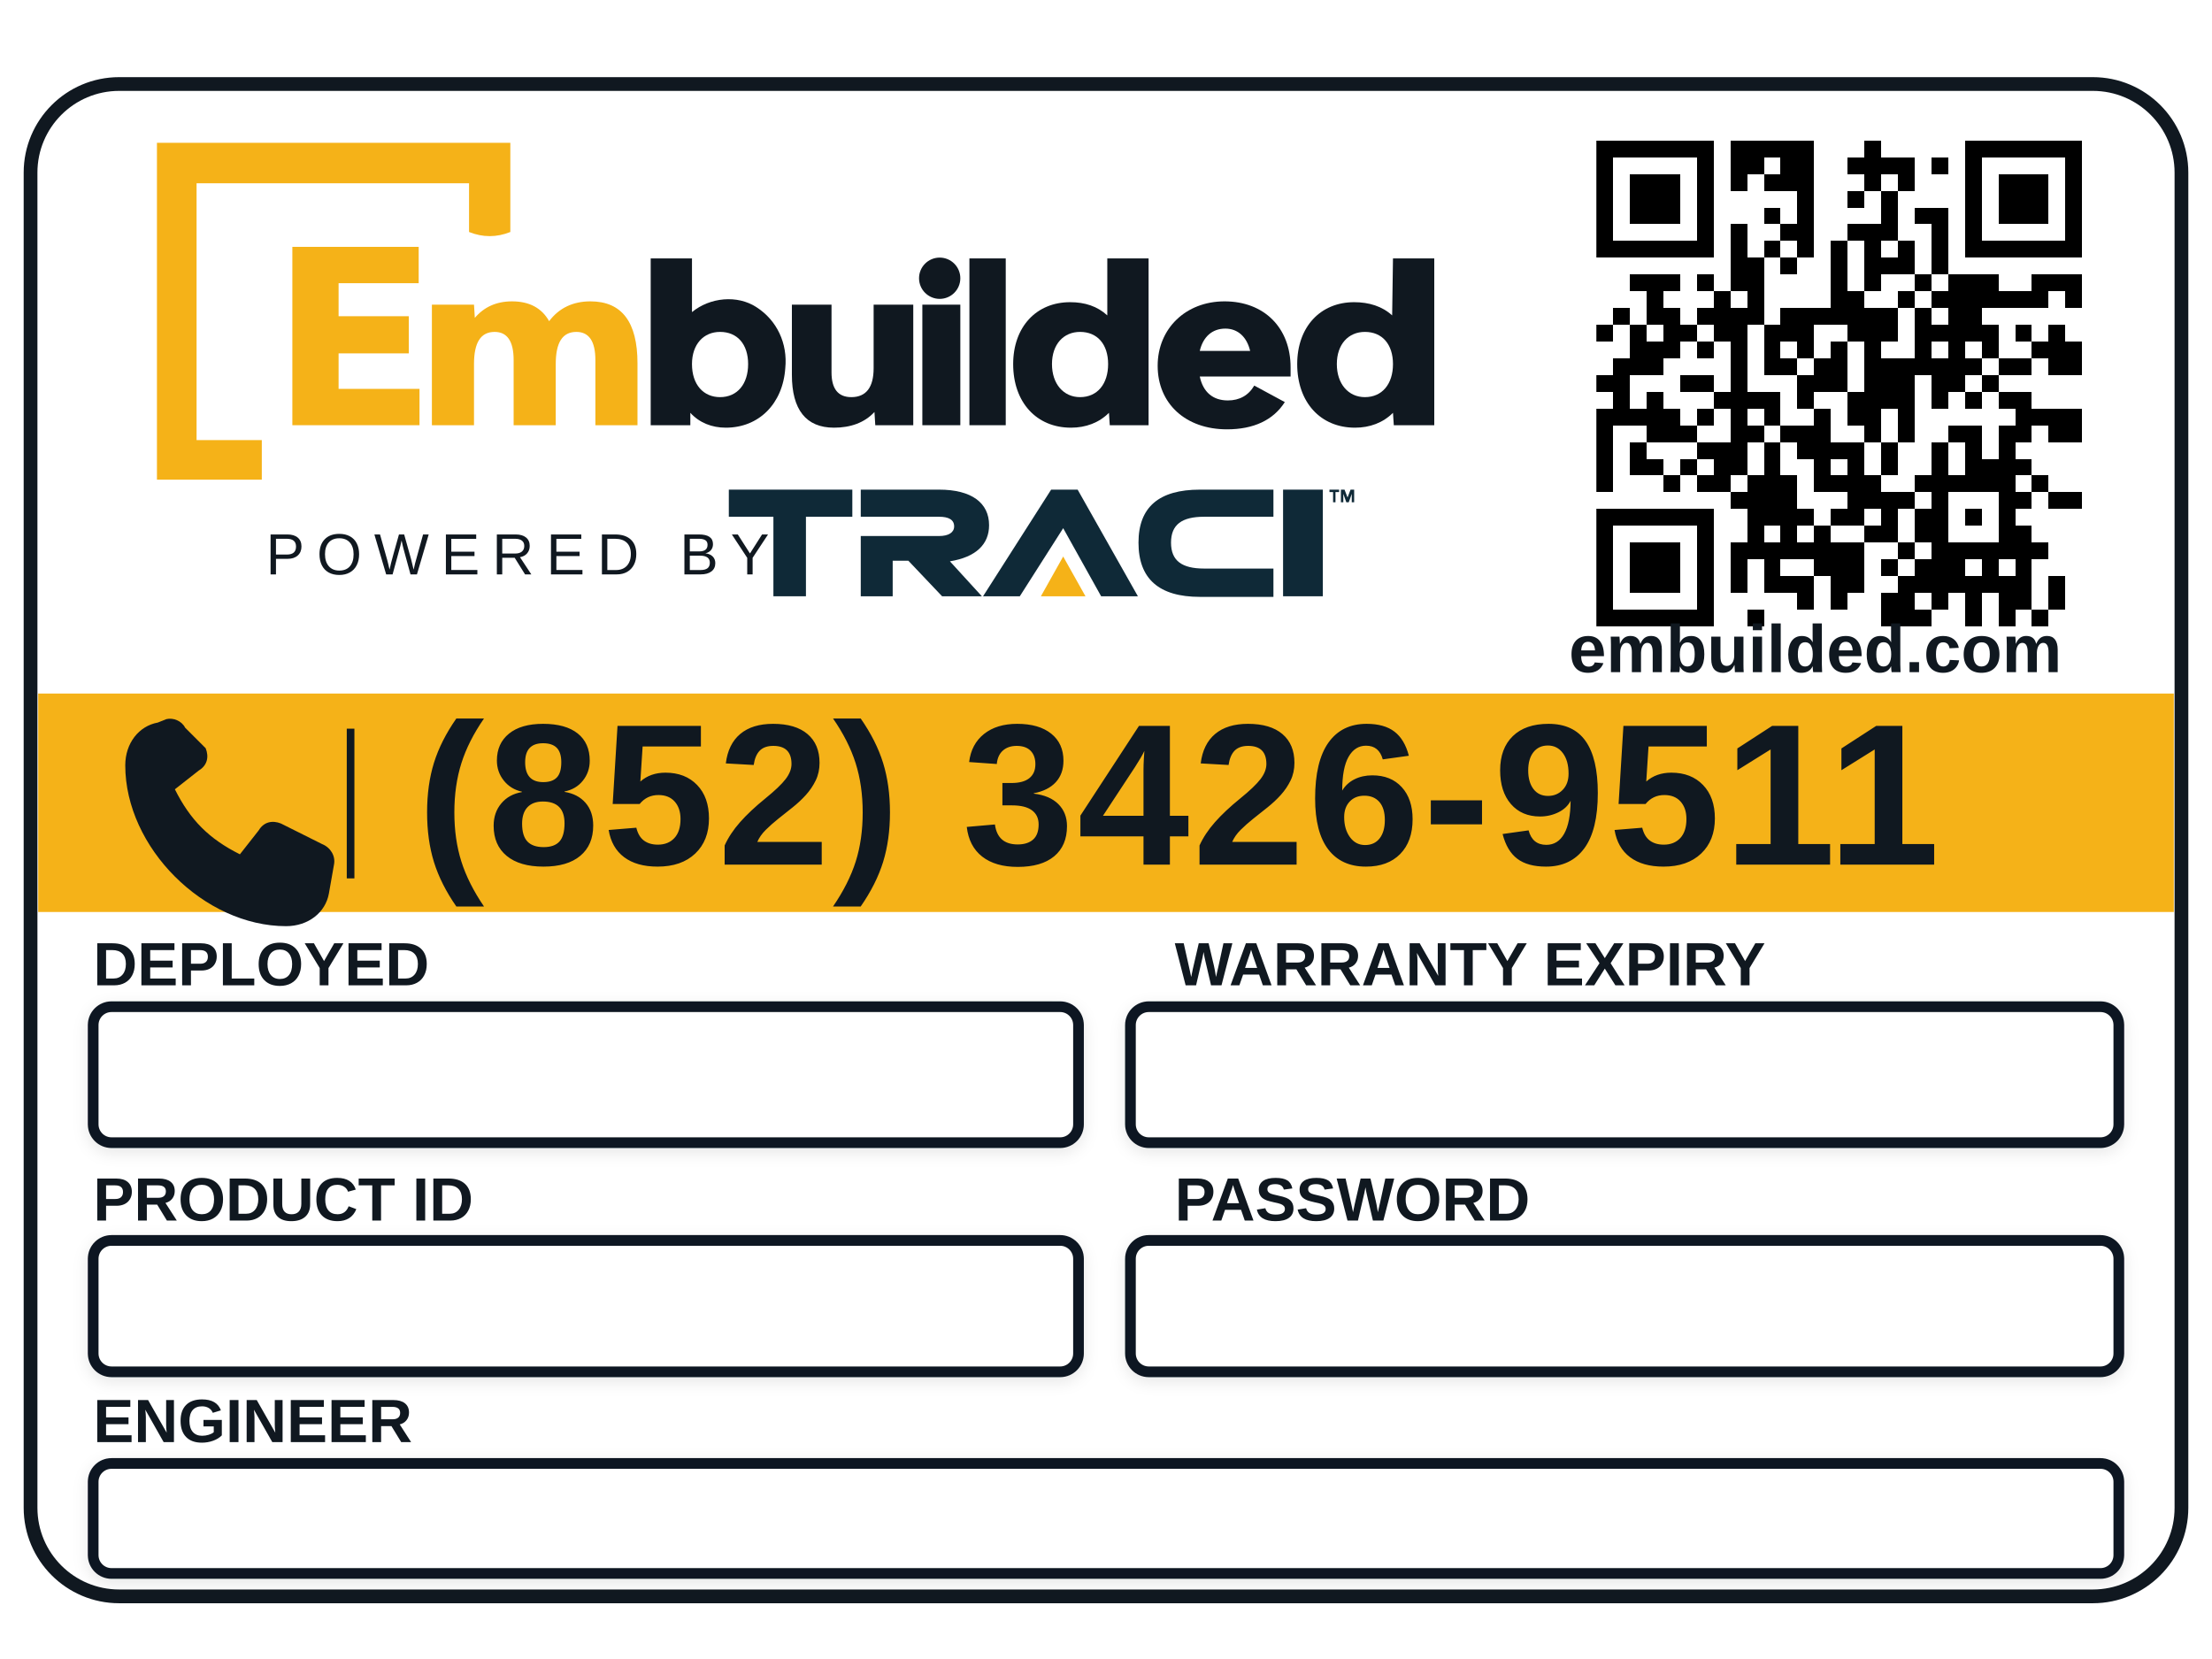
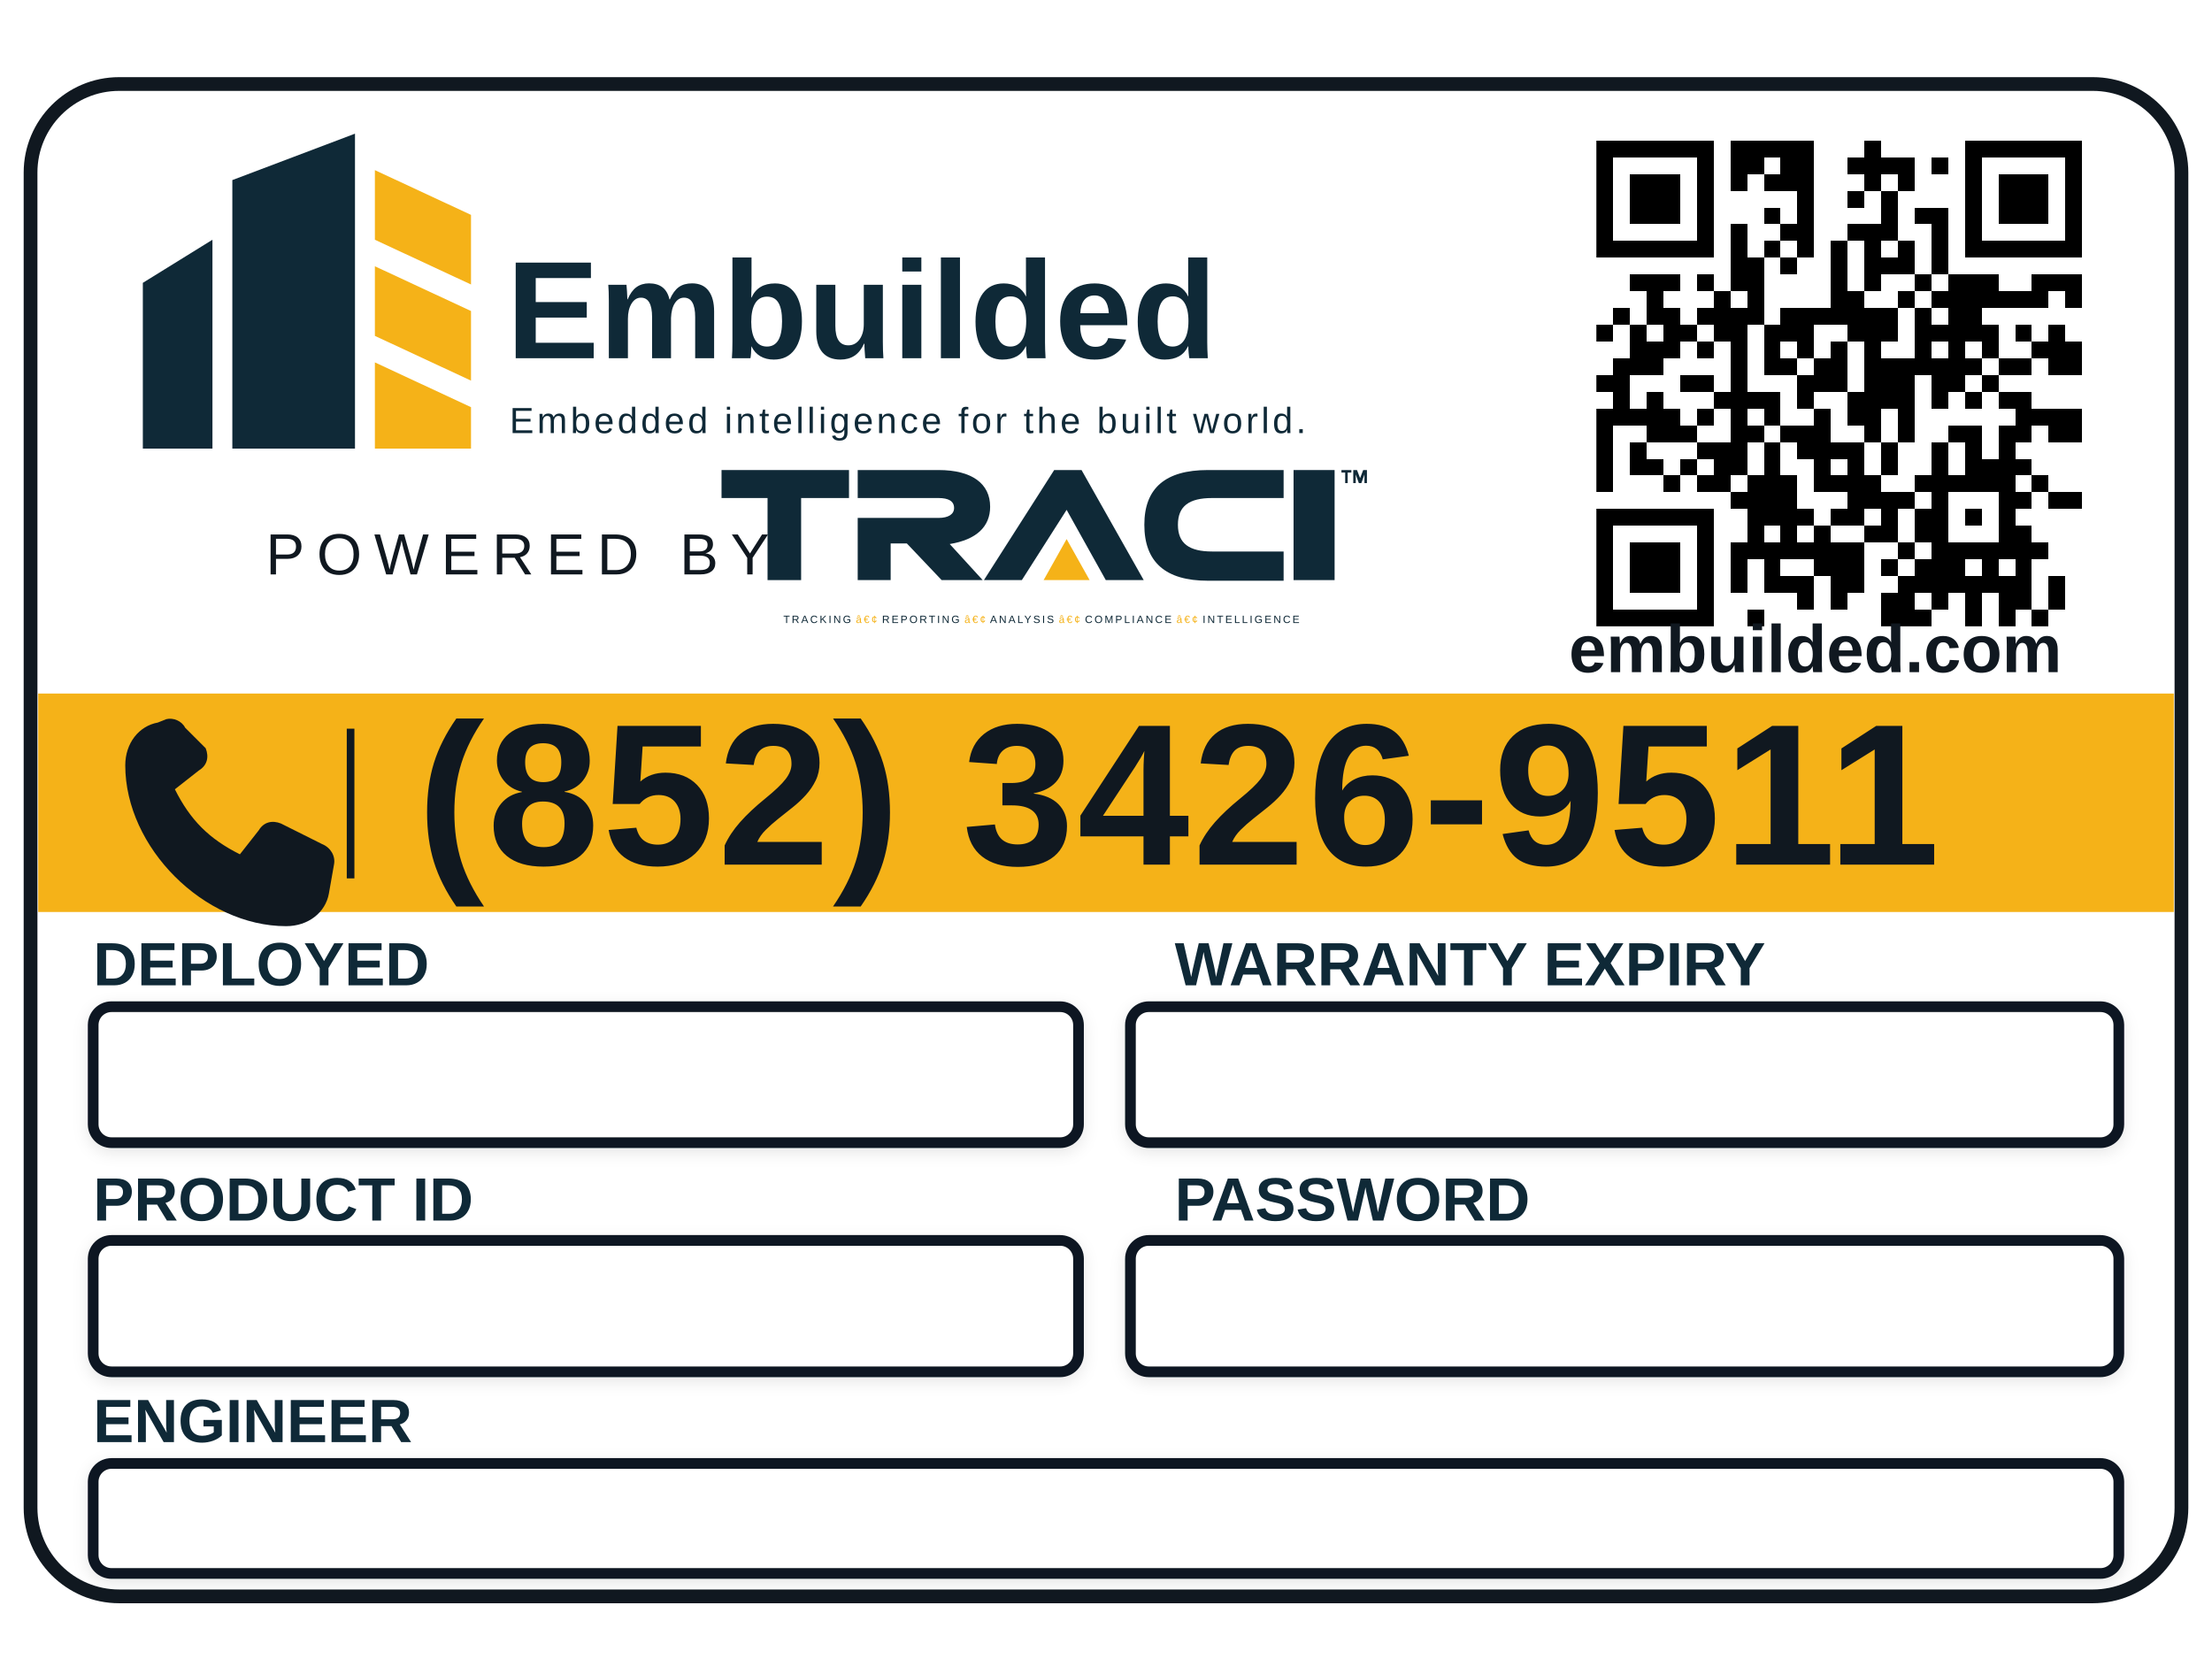
<svg xmlns="http://www.w3.org/2000/svg" width="1448" height="1086" viewBox="0 0 1448 1086">
  <defs>
    <style>
      .ink { fill:#101820; }
      .gold { fill:#F5B218; }
      .outline { fill:none; stroke:#101820; stroke-width:9; }
      .field { fill:#fff; stroke:#101820; stroke-width:7; }
      .ui { font-family:Arial,Helvetica,sans-serif; fill:#101820; }
      .label { font-size:40px; font-weight:700; }
      .phone { font-size:132px; font-weight:700; letter-spacing:2px; }
      .powered { font-size:38px; font-weight:400; letter-spacing:8px; }
      .site { font-size:44px; font-weight:700; }
    </style>
    <filter id="soft-shadow" x="-10%" y="-10%" width="120%" height="120%">
      <feDropShadow dx="0" dy="3" stdDeviation="5" flood-color="#101820" flood-opacity=".10" />
    </filter>
  </defs>
  <g id="background">
    <rect width="1448" height="1086" fill="#fff" />
    <rect x="20" y="55" width="1408" height="990" rx="58" class="outline" />
  </g>
  <g id="brand-logo" aria-label="Replaceable Embuilded logo">
-     <svg x="70" y="72" width="900" height="270" viewBox="0 0 1200 360" preserveAspectRatio="xMinYMin meet" overflow="visible">
-       <svg x="35" y="15" width="1130" height="330" viewBox="0 0 1568 440" preserveAspectRatio="xMidYMid meet">
-         <g fill="#101820">
-           <circle cx="960" cy="174" r="25" />
-           <path d="M610 150h50v65c22-18 55-21 78-6 25 16 38 44 35 74-3 43-32 72-72 72-17 0-32-6-43-18v15h-48V150Zm50 128c0 25 14 40 34 40 21 0 34-16 34-40s-13-39-34-39c-20 0-34 15-34 39Z" />
-           <path d="M781 206h48v82c0 20 8 30 24 30 18 0 27-12 27-35v-77h48v146h-46l-1-16c-12 13-29 19-49 19-34 0-51-22-51-64V206Z" />
-           <path d="M939 206h46v146h-46V206Z" />
-           <path d="M996 150h44v202h-44V150Z" />
-           <path d="M1163 150h50v202h-47l-1-15c-12 12-28 18-46 18-42 0-70-31-70-77 0-45 28-75 69-75 18 0 33 5 45 16v-69Zm-67 128c0 24 14 40 34 40 21 0 34-16 34-40s-13-39-34-39c-20 0-34 15-34 39Z" />
-           <path d="M1305 202c48 0 80 32 80 80v11h-110c4 19 16 29 34 29 14 0 25-6 32-18l37 20c-14 22-38 33-70 33-50 0-84-31-84-77 0-45 34-78 81-78Zm-30 60h61c-4-17-15-27-30-27-16 0-27 10-31 27Z" />
-           <path d="M1509 150h50v202h-49l-1-15c-12 12-28 18-46 18-42 0-70-31-70-77 0-45 28-75 69-75 18 0 34 5 46 16l1-69Zm-68 128c0 24 14 40 34 40 21 0 34-16 34-40s-13-39-34-39c-20 0-34 15-34 39Z" />
+     <svg x="62" y="63" width="910" height="273" viewBox="0 0 1300 390" preserveAspectRatio="xMinYMin meet" overflow="visible">
+       <style>text{font-family:Arial,Helvetica,sans-serif;fill:#0F2937}.brand{font-weight:700}.tag{letter-spacing:5px}</style>
+       <g transform="translate(45 35) scale(1.55)">
+         <g id="building-mark">
+           <path fill="#0F2937" d="M0 90 42 64v126H0ZM54 28 128 0v190H54Z" />
+           <path fill="#F5B218" d="M140 22 198 49v42l-58-27Zm0 58 58 27v42l-58-27Zm0 58 58 27v25h-58Z" />
        </g>
-         <g fill="#F5B218">
-           <path d="M12 10H440v108q-25 10-50 0V59H60v311h79v48H12Z" />
-           <path d="M176 136h153v44h-97v40h85v45h-85v43h98v44H176Z" />
-           <path d="M345 206h51l1 16c11-13 26-20 45-20 21 0 36 8 45 24 12-16 29-24 50-24 38 0 57 25 57 75v75h-51v-79c0-23-8-34-23-34-17 0-25 13-25 39v74h-51v-79c0-23-8-34-23-34-17 0-25 13-25 39v74h-51V206Z" />
-         </g>
-       </svg>
+       </g>
+       <text class="brand" x="385" y="245" font-size="130">Embuilded</text>
+       <text x="388" y="315" font-size="34" letter-spacing="3">Embedded intelligence for the built world.</text>
    </svg>
  </g>
  <g id="powered-lockup">
    <text id="powered-by-text" class="ui powered" x="174" y="376">POWERED BY</text>
    <g id="partner-logo" aria-label="Replaceable TRACI logo">
-       <svg x="470" y="315" width="420" height="87" viewBox="0 0 1065 220" preserveAspectRatio="xMinYMin meet" overflow="visible">
+       <svg x="465" y="302" width="435" height="116" viewBox="0 0 1065 285" preserveAspectRatio="xMinYMin meet" overflow="visible">
+         <style>text{font-family:Arial,Helvetica,sans-serif;fill:#0F2937}.tag{letter-spacing:3px}</style>
        <g id="traci-wordmark" fill="#0F2937">
          <path d="M18 14H223V59H146V191H92V59H18Z" />
          <path fill-rule="evenodd" d="M237 14H367c54 0 83 22 83 59 0 32-22 53-65 60l53 58h-66l-56-59h-26v59h-53V91h130c16 0 25-6 25-16 0-11-9-16-25-16H237V14Z" />
          <path d="M440 191 553 14h44l100 177h-61L573 78l-72 113Z" />
          <path d="M922 14v45H807c-37 0-55 13-55 43s18 43 55 43h115v47H800c-68 0-102-30-102-90 0-59 34-88 102-88Z" />
          <path d="M938 14h66v177h-66Z" />
          <path fill="#F5B218" d="m573 125 37 66h-74Z" />
        </g>
        <g id="trademark" fill="#0F2937">
          <path d="M1015 14h16v4h-6v17h-4V18h-6Zm19 0h6l5 13 5-13h6v21h-4V21l-5 14h-4l-5-14v14h-4Z" />
        </g>
+         <text class="tag" x="532.5" y="260" text-anchor="middle" font-size="17">TRACKING <tspan fill="#F5B218">â€¢</tspan> REPORTING <tspan fill="#F5B218">â€¢</tspan> ANALYSIS <tspan fill="#F5B218">â€¢</tspan> COMPLIANCE <tspan fill="#F5B218">â€¢</tspan> INTELLIGENCE</text>
      </svg>
    </g>
  </g>
  <svg id="qr-code" x="1045" y="92" width="318" height="318" viewBox="0 0 348 348" shape-rendering="crispEdges">
    <rect style="fill:rgb(255, 255, 255);fill-opacity:1" x="0" y="0" width="348" height="348" />
    <g id="elements">
      <path style="fill:rgb(0, 0, 0)" d="M 0,0 l 12,0 0,12 -12,0 z M 12,0 l 12,0 0,12 -12,0 z M 24,0 l 12,0 0,12 -12,0 z M 36,0 l 12,0 0,12 -12,0 z M 48,0 l 12,0 0,12 -12,0 z M 60,0 l 12,0 0,12 -12,0 z M 72,0 l 12,0 0,12 -12,0 z M 96,0 l 12,0 0,12 -12,0 z M 108,0 l 12,0 0,12 -12,0 z M 120,0 l 12,0 0,12 -12,0 z M 132,0 l 12,0 0,12 -12,0 z M 144,0 l 12,0 0,12 -12,0 z M 192,0 l 12,0 0,12 -12,0 z M 264,0 l 12,0 0,12 -12,0 z M 276,0 l 12,0 0,12 -12,0 z M 288,0 l 12,0 0,12 -12,0 z M 300,0 l 12,0 0,12 -12,0 z M 312,0 l 12,0 0,12 -12,0 z M 324,0 l 12,0 0,12 -12,0 z M 336,0 l 12,0 0,12 -12,0 z M 0,12 l 12,0 0,12 -12,0 z M 72,12 l 12,0 0,12 -12,0 z M 96,12 l 12,0 0,12 -12,0 z M 108,12 l 12,0 0,12 -12,0 z M 132,12 l 12,0 0,12 -12,0 z M 144,12 l 12,0 0,12 -12,0 z M 180,12 l 12,0 0,12 -12,0 z M 192,12 l 12,0 0,12 -12,0 z M 204,12 l 12,0 0,12 -12,0 z M 216,12 l 12,0 0,12 -12,0 z M 240,12 l 12,0 0,12 -12,0 z M 264,12 l 12,0 0,12 -12,0 z M 336,12 l 12,0 0,12 -12,0 z M 0,24 l 12,0 0,12 -12,0 z M 24,24 l 12,0 0,12 -12,0 z M 36,24 l 12,0 0,12 -12,0 z M 48,24 l 12,0 0,12 -12,0 z M 72,24 l 12,0 0,12 -12,0 z M 96,24 l 12,0 0,12 -12,0 z M 120,24 l 12,0 0,12 -12,0 z M 132,24 l 12,0 0,12 -12,0 z M 144,24 l 12,0 0,12 -12,0 z M 192,24 l 12,0 0,12 -12,0 z M 216,24 l 12,0 0,12 -12,0 z M 264,24 l 12,0 0,12 -12,0 z M 288,24 l 12,0 0,12 -12,0 z M 300,24 l 12,0 0,12 -12,0 z M 312,24 l 12,0 0,12 -12,0 z M 336,24 l 12,0 0,12 -12,0 z M 0,36 l 12,0 0,12 -12,0 z M 24,36 l 12,0 0,12 -12,0 z M 36,36 l 12,0 0,12 -12,0 z M 48,36 l 12,0 0,12 -12,0 z M 72,36 l 12,0 0,12 -12,0 z M 144,36 l 12,0 0,12 -12,0 z M 180,36 l 12,0 0,12 -12,0 z M 204,36 l 12,0 0,12 -12,0 z M 264,36 l 12,0 0,12 -12,0 z M 288,36 l 12,0 0,12 -12,0 z M 300,36 l 12,0 0,12 -12,0 z M 312,36 l 12,0 0,12 -12,0 z M 336,36 l 12,0 0,12 -12,0 z M 0,48 l 12,0 0,12 -12,0 z M 24,48 l 12,0 0,12 -12,0 z M 36,48 l 12,0 0,12 -12,0 z M 48,48 l 12,0 0,12 -12,0 z M 72,48 l 12,0 0,12 -12,0 z M 120,48 l 12,0 0,12 -12,0 z M 144,48 l 12,0 0,12 -12,0 z M 204,48 l 12,0 0,12 -12,0 z M 228,48 l 12,0 0,12 -12,0 z M 240,48 l 12,0 0,12 -12,0 z M 264,48 l 12,0 0,12 -12,0 z M 288,48 l 12,0 0,12 -12,0 z M 300,48 l 12,0 0,12 -12,0 z M 312,48 l 12,0 0,12 -12,0 z M 336,48 l 12,0 0,12 -12,0 z M 0,60 l 12,0 0,12 -12,0 z M 72,60 l 12,0 0,12 -12,0 z M 96,60 l 12,0 0,12 -12,0 z M 132,60 l 12,0 0,12 -12,0 z M 144,60 l 12,0 0,12 -12,0 z M 180,60 l 12,0 0,12 -12,0 z M 192,60 l 12,0 0,12 -12,0 z M 204,60 l 12,0 0,12 -12,0 z M 240,60 l 12,0 0,12 -12,0 z M 264,60 l 12,0 0,12 -12,0 z M 336,60 l 12,0 0,12 -12,0 z M 0,72 l 12,0 0,12 -12,0 z M 12,72 l 12,0 0,12 -12,0 z M 24,72 l 12,0 0,12 -12,0 z M 36,72 l 12,0 0,12 -12,0 z M 48,72 l 12,0 0,12 -12,0 z M 60,72 l 12,0 0,12 -12,0 z M 72,72 l 12,0 0,12 -12,0 z M 96,72 l 12,0 0,12 -12,0 z M 120,72 l 12,0 0,12 -12,0 z M 144,72 l 12,0 0,12 -12,0 z M 168,72 l 12,0 0,12 -12,0 z M 192,72 l 12,0 0,12 -12,0 z M 216,72 l 12,0 0,12 -12,0 z M 240,72 l 12,0 0,12 -12,0 z M 264,72 l 12,0 0,12 -12,0 z M 276,72 l 12,0 0,12 -12,0 z M 288,72 l 12,0 0,12 -12,0 z M 300,72 l 12,0 0,12 -12,0 z M 312,72 l 12,0 0,12 -12,0 z M 324,72 l 12,0 0,12 -12,0 z M 336,72 l 12,0 0,12 -12,0 z M 96,84 l 12,0 0,12 -12,0 z M 108,84 l 12,0 0,12 -12,0 z M 132,84 l 12,0 0,12 -12,0 z M 168,84 l 12,0 0,12 -12,0 z M 192,84 l 12,0 0,12 -12,0 z M 204,84 l 12,0 0,12 -12,0 z M 216,84 l 12,0 0,12 -12,0 z M 240,84 l 12,0 0,12 -12,0 z M 24,96 l 12,0 0,12 -12,0 z M 36,96 l 12,0 0,12 -12,0 z M 48,96 l 12,0 0,12 -12,0 z M 72,96 l 12,0 0,12 -12,0 z M 96,96 l 12,0 0,12 -12,0 z M 108,96 l 12,0 0,12 -12,0 z M 168,96 l 12,0 0,12 -12,0 z M 192,96 l 12,0 0,12 -12,0 z M 228,96 l 12,0 0,12 -12,0 z M 252,96 l 12,0 0,12 -12,0 z M 264,96 l 12,0 0,12 -12,0 z M 276,96 l 12,0 0,12 -12,0 z M 312,96 l 12,0 0,12 -12,0 z M 324,96 l 12,0 0,12 -12,0 z M 336,96 l 12,0 0,12 -12,0 z M 36,108 l 12,0 0,12 -12,0 z M 84,108 l 12,0 0,12 -12,0 z M 108,108 l 12,0 0,12 -12,0 z M 168,108 l 12,0 0,12 -12,0 z M 180,108 l 12,0 0,12 -12,0 z M 216,108 l 12,0 0,12 -12,0 z M 240,108 l 12,0 0,12 -12,0 z M 252,108 l 12,0 0,12 -12,0 z M 264,108 l 12,0 0,12 -12,0 z M 276,108 l 12,0 0,12 -12,0 z M 288,108 l 12,0 0,12 -12,0 z M 300,108 l 12,0 0,12 -12,0 z M 312,108 l 12,0 0,12 -12,0 z M 336,108 l 12,0 0,12 -12,0 z M 12,120 l 12,0 0,12 -12,0 z M 36,120 l 12,0 0,12 -12,0 z M 48,120 l 12,0 0,12 -12,0 z M 72,120 l 12,0 0,12 -12,0 z M 84,120 l 12,0 0,12 -12,0 z M 96,120 l 12,0 0,12 -12,0 z M 108,120 l 12,0 0,12 -12,0 z M 132,120 l 12,0 0,12 -12,0 z M 144,120 l 12,0 0,12 -12,0 z M 156,120 l 12,0 0,12 -12,0 z M 168,120 l 12,0 0,12 -12,0 z M 180,120 l 12,0 0,12 -12,0 z M 192,120 l 12,0 0,12 -12,0 z M 204,120 l 12,0 0,12 -12,0 z M 228,120 l 12,0 0,12 -12,0 z M 252,120 l 12,0 0,12 -12,0 z M 264,120 l 12,0 0,12 -12,0 z M 0,132 l 12,0 0,12 -12,0 z M 24,132 l 12,0 0,12 -12,0 z M 48,132 l 12,0 0,12 -12,0 z M 60,132 l 12,0 0,12 -12,0 z M 84,132 l 12,0 0,12 -12,0 z M 96,132 l 12,0 0,12 -12,0 z M 120,132 l 12,0 0,12 -12,0 z M 132,132 l 12,0 0,12 -12,0 z M 144,132 l 12,0 0,12 -12,0 z M 180,132 l 12,0 0,12 -12,0 z M 192,132 l 12,0 0,12 -12,0 z M 204,132 l 12,0 0,12 -12,0 z M 228,132 l 12,0 0,12 -12,0 z M 240,132 l 12,0 0,12 -12,0 z M 252,132 l 12,0 0,12 -12,0 z M 264,132 l 12,0 0,12 -12,0 z M 276,132 l 12,0 0,12 -12,0 z M 300,132 l 12,0 0,12 -12,0 z M 324,132 l 12,0 0,12 -12,0 z M 24,144 l 12,0 0,12 -12,0 z M 36,144 l 12,0 0,12 -12,0 z M 48,144 l 12,0 0,12 -12,0 z M 72,144 l 12,0 0,12 -12,0 z M 96,144 l 12,0 0,12 -12,0 z M 120,144 l 12,0 0,12 -12,0 z M 144,144 l 12,0 0,12 -12,0 z M 168,144 l 12,0 0,12 -12,0 z M 192,144 l 12,0 0,12 -12,0 z M 228,144 l 12,0 0,12 -12,0 z M 252,144 l 12,0 0,12 -12,0 z M 276,144 l 12,0 0,12 -12,0 z M 312,144 l 12,0 0,12 -12,0 z M 324,144 l 12,0 0,12 -12,0 z M 336,144 l 12,0 0,12 -12,0 z M 12,156 l 12,0 0,12 -12,0 z M 24,156 l 12,0 0,12 -12,0 z M 36,156 l 12,0 0,12 -12,0 z M 96,156 l 12,0 0,12 -12,0 z M 120,156 l 12,0 0,12 -12,0 z M 132,156 l 12,0 0,12 -12,0 z M 156,156 l 12,0 0,12 -12,0 z M 168,156 l 12,0 0,12 -12,0 z M 192,156 l 12,0 0,12 -12,0 z M 204,156 l 12,0 0,12 -12,0 z M 216,156 l 12,0 0,12 -12,0 z M 228,156 l 12,0 0,12 -12,0 z M 240,156 l 12,0 0,12 -12,0 z M 252,156 l 12,0 0,12 -12,0 z M 264,156 l 12,0 0,12 -12,0 z M 288,156 l 12,0 0,12 -12,0 z M 300,156 l 12,0 0,12 -12,0 z M 324,156 l 12,0 0,12 -12,0 z M 336,156 l 12,0 0,12 -12,0 z M 0,168 l 12,0 0,12 -12,0 z M 12,168 l 12,0 0,12 -12,0 z M 60,168 l 12,0 0,12 -12,0 z M 72,168 l 12,0 0,12 -12,0 z M 96,168 l 12,0 0,12 -12,0 z M 144,168 l 12,0 0,12 -12,0 z M 156,168 l 12,0 0,12 -12,0 z M 168,168 l 12,0 0,12 -12,0 z M 192,168 l 12,0 0,12 -12,0 z M 204,168 l 12,0 0,12 -12,0 z M 216,168 l 12,0 0,12 -12,0 z M 240,168 l 12,0 0,12 -12,0 z M 252,168 l 12,0 0,12 -12,0 z M 276,168 l 12,0 0,12 -12,0 z M 12,180 l 12,0 0,12 -12,0 z M 36,180 l 12,0 0,12 -12,0 z M 84,180 l 12,0 0,12 -12,0 z M 96,180 l 12,0 0,12 -12,0 z M 108,180 l 12,0 0,12 -12,0 z M 120,180 l 12,0 0,12 -12,0 z M 144,180 l 12,0 0,12 -12,0 z M 180,180 l 12,0 0,12 -12,0 z M 192,180 l 12,0 0,12 -12,0 z M 204,180 l 12,0 0,12 -12,0 z M 216,180 l 12,0 0,12 -12,0 z M 240,180 l 12,0 0,12 -12,0 z M 264,180 l 12,0 0,12 -12,0 z M 288,180 l 12,0 0,12 -12,0 z M 300,180 l 12,0 0,12 -12,0 z M 0,192 l 12,0 0,12 -12,0 z M 12,192 l 12,0 0,12 -12,0 z M 24,192 l 12,0 0,12 -12,0 z M 36,192 l 12,0 0,12 -12,0 z M 48,192 l 12,0 0,12 -12,0 z M 72,192 l 12,0 0,12 -12,0 z M 96,192 l 12,0 0,12 -12,0 z M 120,192 l 12,0 0,12 -12,0 z M 156,192 l 12,0 0,12 -12,0 z M 180,192 l 12,0 0,12 -12,0 z M 192,192 l 12,0 0,12 -12,0 z M 216,192 l 12,0 0,12 -12,0 z M 300,192 l 12,0 0,12 -12,0 z M 312,192 l 12,0 0,12 -12,0 z M 324,192 l 12,0 0,12 -12,0 z M 336,192 l 12,0 0,12 -12,0 z M 0,204 l 12,0 0,12 -12,0 z M 36,204 l 12,0 0,12 -12,0 z M 48,204 l 12,0 0,12 -12,0 z M 60,204 l 12,0 0,12 -12,0 z M 96,204 l 12,0 0,12 -12,0 z M 108,204 l 12,0 0,12 -12,0 z M 132,204 l 12,0 0,12 -12,0 z M 144,204 l 12,0 0,12 -12,0 z M 156,204 l 12,0 0,12 -12,0 z M 192,204 l 12,0 0,12 -12,0 z M 216,204 l 12,0 0,12 -12,0 z M 252,204 l 12,0 0,12 -12,0 z M 264,204 l 12,0 0,12 -12,0 z M 288,204 l 12,0 0,12 -12,0 z M 300,204 l 12,0 0,12 -12,0 z M 324,204 l 12,0 0,12 -12,0 z M 336,204 l 12,0 0,12 -12,0 z M 0,216 l 12,0 0,12 -12,0 z M 24,216 l 12,0 0,12 -12,0 z M 72,216 l 12,0 0,12 -12,0 z M 84,216 l 12,0 0,12 -12,0 z M 96,216 l 12,0 0,12 -12,0 z M 120,216 l 12,0 0,12 -12,0 z M 144,216 l 12,0 0,12 -12,0 z M 156,216 l 12,0 0,12 -12,0 z M 168,216 l 12,0 0,12 -12,0 z M 180,216 l 12,0 0,12 -12,0 z M 204,216 l 12,0 0,12 -12,0 z M 240,216 l 12,0 0,12 -12,0 z M 264,216 l 12,0 0,12 -12,0 z M 288,216 l 12,0 0,12 -12,0 z M 0,228 l 12,0 0,12 -12,0 z M 24,228 l 12,0 0,12 -12,0 z M 36,228 l 12,0 0,12 -12,0 z M 60,228 l 12,0 0,12 -12,0 z M 84,228 l 12,0 0,12 -12,0 z M 96,228 l 12,0 0,12 -12,0 z M 120,228 l 12,0 0,12 -12,0 z M 156,228 l 12,0 0,12 -12,0 z M 180,228 l 12,0 0,12 -12,0 z M 204,228 l 12,0 0,12 -12,0 z M 240,228 l 12,0 0,12 -12,0 z M 264,228 l 12,0 0,12 -12,0 z M 276,228 l 12,0 0,12 -12,0 z M 288,228 l 12,0 0,12 -12,0 z M 300,228 l 12,0 0,12 -12,0 z M 0,240 l 12,0 0,12 -12,0 z M 48,240 l 12,0 0,12 -12,0 z M 72,240 l 12,0 0,12 -12,0 z M 84,240 l 12,0 0,12 -12,0 z M 108,240 l 12,0 0,12 -12,0 z M 120,240 l 12,0 0,12 -12,0 z M 132,240 l 12,0 0,12 -12,0 z M 156,240 l 12,0 0,12 -12,0 z M 168,240 l 12,0 0,12 -12,0 z M 180,240 l 12,0 0,12 -12,0 z M 192,240 l 12,0 0,12 -12,0 z M 228,240 l 12,0 0,12 -12,0 z M 240,240 l 12,0 0,12 -12,0 z M 252,240 l 12,0 0,12 -12,0 z M 264,240 l 12,0 0,12 -12,0 z M 276,240 l 12,0 0,12 -12,0 z M 288,240 l 12,0 0,12 -12,0 z M 312,240 l 12,0 0,12 -12,0 z M 96,252 l 12,0 0,12 -12,0 z M 108,252 l 12,0 0,12 -12,0 z M 120,252 l 12,0 0,12 -12,0 z M 132,252 l 12,0 0,12 -12,0 z M 180,252 l 12,0 0,12 -12,0 z M 192,252 l 12,0 0,12 -12,0 z M 204,252 l 12,0 0,12 -12,0 z M 216,252 l 12,0 0,12 -12,0 z M 240,252 l 12,0 0,12 -12,0 z M 288,252 l 12,0 0,12 -12,0 z M 300,252 l 12,0 0,12 -12,0 z M 324,252 l 12,0 0,12 -12,0 z M 336,252 l 12,0 0,12 -12,0 z M 0,264 l 12,0 0,12 -12,0 z M 12,264 l 12,0 0,12 -12,0 z M 24,264 l 12,0 0,12 -12,0 z M 36,264 l 12,0 0,12 -12,0 z M 48,264 l 12,0 0,12 -12,0 z M 60,264 l 12,0 0,12 -12,0 z M 72,264 l 12,0 0,12 -12,0 z M 108,264 l 12,0 0,12 -12,0 z M 120,264 l 12,0 0,12 -12,0 z M 132,264 l 12,0 0,12 -12,0 z M 144,264 l 12,0 0,12 -12,0 z M 168,264 l 12,0 0,12 -12,0 z M 180,264 l 12,0 0,12 -12,0 z M 204,264 l 12,0 0,12 -12,0 z M 228,264 l 12,0 0,12 -12,0 z M 240,264 l 12,0 0,12 -12,0 z M 264,264 l 12,0 0,12 -12,0 z M 288,264 l 12,0 0,12 -12,0 z M 0,276 l 12,0 0,12 -12,0 z M 72,276 l 12,0 0,12 -12,0 z M 108,276 l 12,0 0,12 -12,0 z M 132,276 l 12,0 0,12 -12,0 z M 156,276 l 12,0 0,12 -12,0 z M 192,276 l 12,0 0,12 -12,0 z M 204,276 l 12,0 0,12 -12,0 z M 228,276 l 12,0 0,12 -12,0 z M 240,276 l 12,0 0,12 -12,0 z M 288,276 l 12,0 0,12 -12,0 z M 300,276 l 12,0 0,12 -12,0 z M 0,288 l 12,0 0,12 -12,0 z M 24,288 l 12,0 0,12 -12,0 z M 36,288 l 12,0 0,12 -12,0 z M 48,288 l 12,0 0,12 -12,0 z M 72,288 l 12,0 0,12 -12,0 z M 96,288 l 12,0 0,12 -12,0 z M 108,288 l 12,0 0,12 -12,0 z M 120,288 l 12,0 0,12 -12,0 z M 132,288 l 12,0 0,12 -12,0 z M 144,288 l 12,0 0,12 -12,0 z M 156,288 l 12,0 0,12 -12,0 z M 168,288 l 12,0 0,12 -12,0 z M 180,288 l 12,0 0,12 -12,0 z M 216,288 l 12,0 0,12 -12,0 z M 240,288 l 12,0 0,12 -12,0 z M 252,288 l 12,0 0,12 -12,0 z M 264,288 l 12,0 0,12 -12,0 z M 276,288 l 12,0 0,12 -12,0 z M 288,288 l 12,0 0,12 -12,0 z M 300,288 l 12,0 0,12 -12,0 z M 312,288 l 12,0 0,12 -12,0 z M 0,300 l 12,0 0,12 -12,0 z M 24,300 l 12,0 0,12 -12,0 z M 36,300 l 12,0 0,12 -12,0 z M 48,300 l 12,0 0,12 -12,0 z M 72,300 l 12,0 0,12 -12,0 z M 96,300 l 12,0 0,12 -12,0 z M 120,300 l 12,0 0,12 -12,0 z M 156,300 l 12,0 0,12 -12,0 z M 168,300 l 12,0 0,12 -12,0 z M 180,300 l 12,0 0,12 -12,0 z M 204,300 l 12,0 0,12 -12,0 z M 228,300 l 12,0 0,12 -12,0 z M 240,300 l 12,0 0,12 -12,0 z M 252,300 l 12,0 0,12 -12,0 z M 276,300 l 12,0 0,12 -12,0 z M 300,300 l 12,0 0,12 -12,0 z M 0,312 l 12,0 0,12 -12,0 z M 24,312 l 12,0 0,12 -12,0 z M 36,312 l 12,0 0,12 -12,0 z M 48,312 l 12,0 0,12 -12,0 z M 72,312 l 12,0 0,12 -12,0 z M 96,312 l 12,0 0,12 -12,0 z M 120,312 l 12,0 0,12 -12,0 z M 132,312 l 12,0 0,12 -12,0 z M 144,312 l 12,0 0,12 -12,0 z M 168,312 l 12,0 0,12 -12,0 z M 180,312 l 12,0 0,12 -12,0 z M 216,312 l 12,0 0,12 -12,0 z M 228,312 l 12,0 0,12 -12,0 z M 240,312 l 12,0 0,12 -12,0 z M 252,312 l 12,0 0,12 -12,0 z M 264,312 l 12,0 0,12 -12,0 z M 276,312 l 12,0 0,12 -12,0 z M 288,312 l 12,0 0,12 -12,0 z M 300,312 l 12,0 0,12 -12,0 z M 324,312 l 12,0 0,12 -12,0 z M 0,324 l 12,0 0,12 -12,0 z M 72,324 l 12,0 0,12 -12,0 z M 144,324 l 12,0 0,12 -12,0 z M 168,324 l 12,0 0,12 -12,0 z M 204,324 l 12,0 0,12 -12,0 z M 216,324 l 12,0 0,12 -12,0 z M 240,324 l 12,0 0,12 -12,0 z M 264,324 l 12,0 0,12 -12,0 z M 288,324 l 12,0 0,12 -12,0 z M 300,324 l 12,0 0,12 -12,0 z M 324,324 l 12,0 0,12 -12,0 z M 0,336 l 12,0 0,12 -12,0 z M 12,336 l 12,0 0,12 -12,0 z M 24,336 l 12,0 0,12 -12,0 z M 36,336 l 12,0 0,12 -12,0 z M 48,336 l 12,0 0,12 -12,0 z M 60,336 l 12,0 0,12 -12,0 z M 72,336 l 12,0 0,12 -12,0 z M 108,336 l 12,0 0,12 -12,0 z M 204,336 l 12,0 0,12 -12,0 z M 216,336 l 12,0 0,12 -12,0 z M 228,336 l 12,0 0,12 -12,0 z M 264,336 l 12,0 0,12 -12,0 z M 288,336 l 12,0 0,12 -12,0 z M 312,336 l 12,0 0,12 -12,0 z " />
    </g>
  </svg>
  <text id="website" class="ui site" x="1027" y="440">embuilded.com</text>
  <g id="contact-band">
    <rect x="25" y="454" width="1398" height="143" class="gold" />
    <g id="phone-icon" class="ink" transform="translate(82 473) scale(1.12)">
      <path d="M19 0C8 2 0 12 0 25c0 48 46 94 94 94 13 0 23-8 25-19l3-17c1-5-2-10-7-12L91 59c-5-2-10-1-13 4L67 77C49 68 38 57 29 39l14-11c5-3 6-8 4-13L35 3c-2-4-7-6-11-5L19 0Z" />
    </g>
    <rect x="227" y="477" width="5" height="98" class="ink" />
    <text id="phone-number" class="ui phone" x="273" y="566">(852) 3426-9511</text>
  </g>
  <g id="form-labels" class="ui label">
    <text id="label-deployed" x="61" y="645">DEPLOYED</text>
    <text id="label-warranty" x="769" y="645">WARRANTY EXPIRY</text>
    <text id="label-product" x="61" y="799">PRODUCT ID</text>
    <text id="label-password" x="769" y="799">PASSWORD</text>
    <text id="label-engineer" x="61" y="944">ENGINEER</text>
  </g>
  <g id="form-fields" filter="url(#soft-shadow)">
    <rect id="field-deployed" class="field" x="61" y="659" width="645" height="89" rx="12" />
    <rect id="field-warranty" class="field" x="740" y="659" width="647" height="89" rx="12" />
    <rect id="field-product" class="field" x="61" y="812" width="645" height="86" rx="12" />
    <rect id="field-password" class="field" x="740" y="812" width="647" height="86" rx="12" />
    <rect id="field-engineer" class="field" x="61" y="958" width="1326" height="72" rx="12" />
  </g>
</svg>
